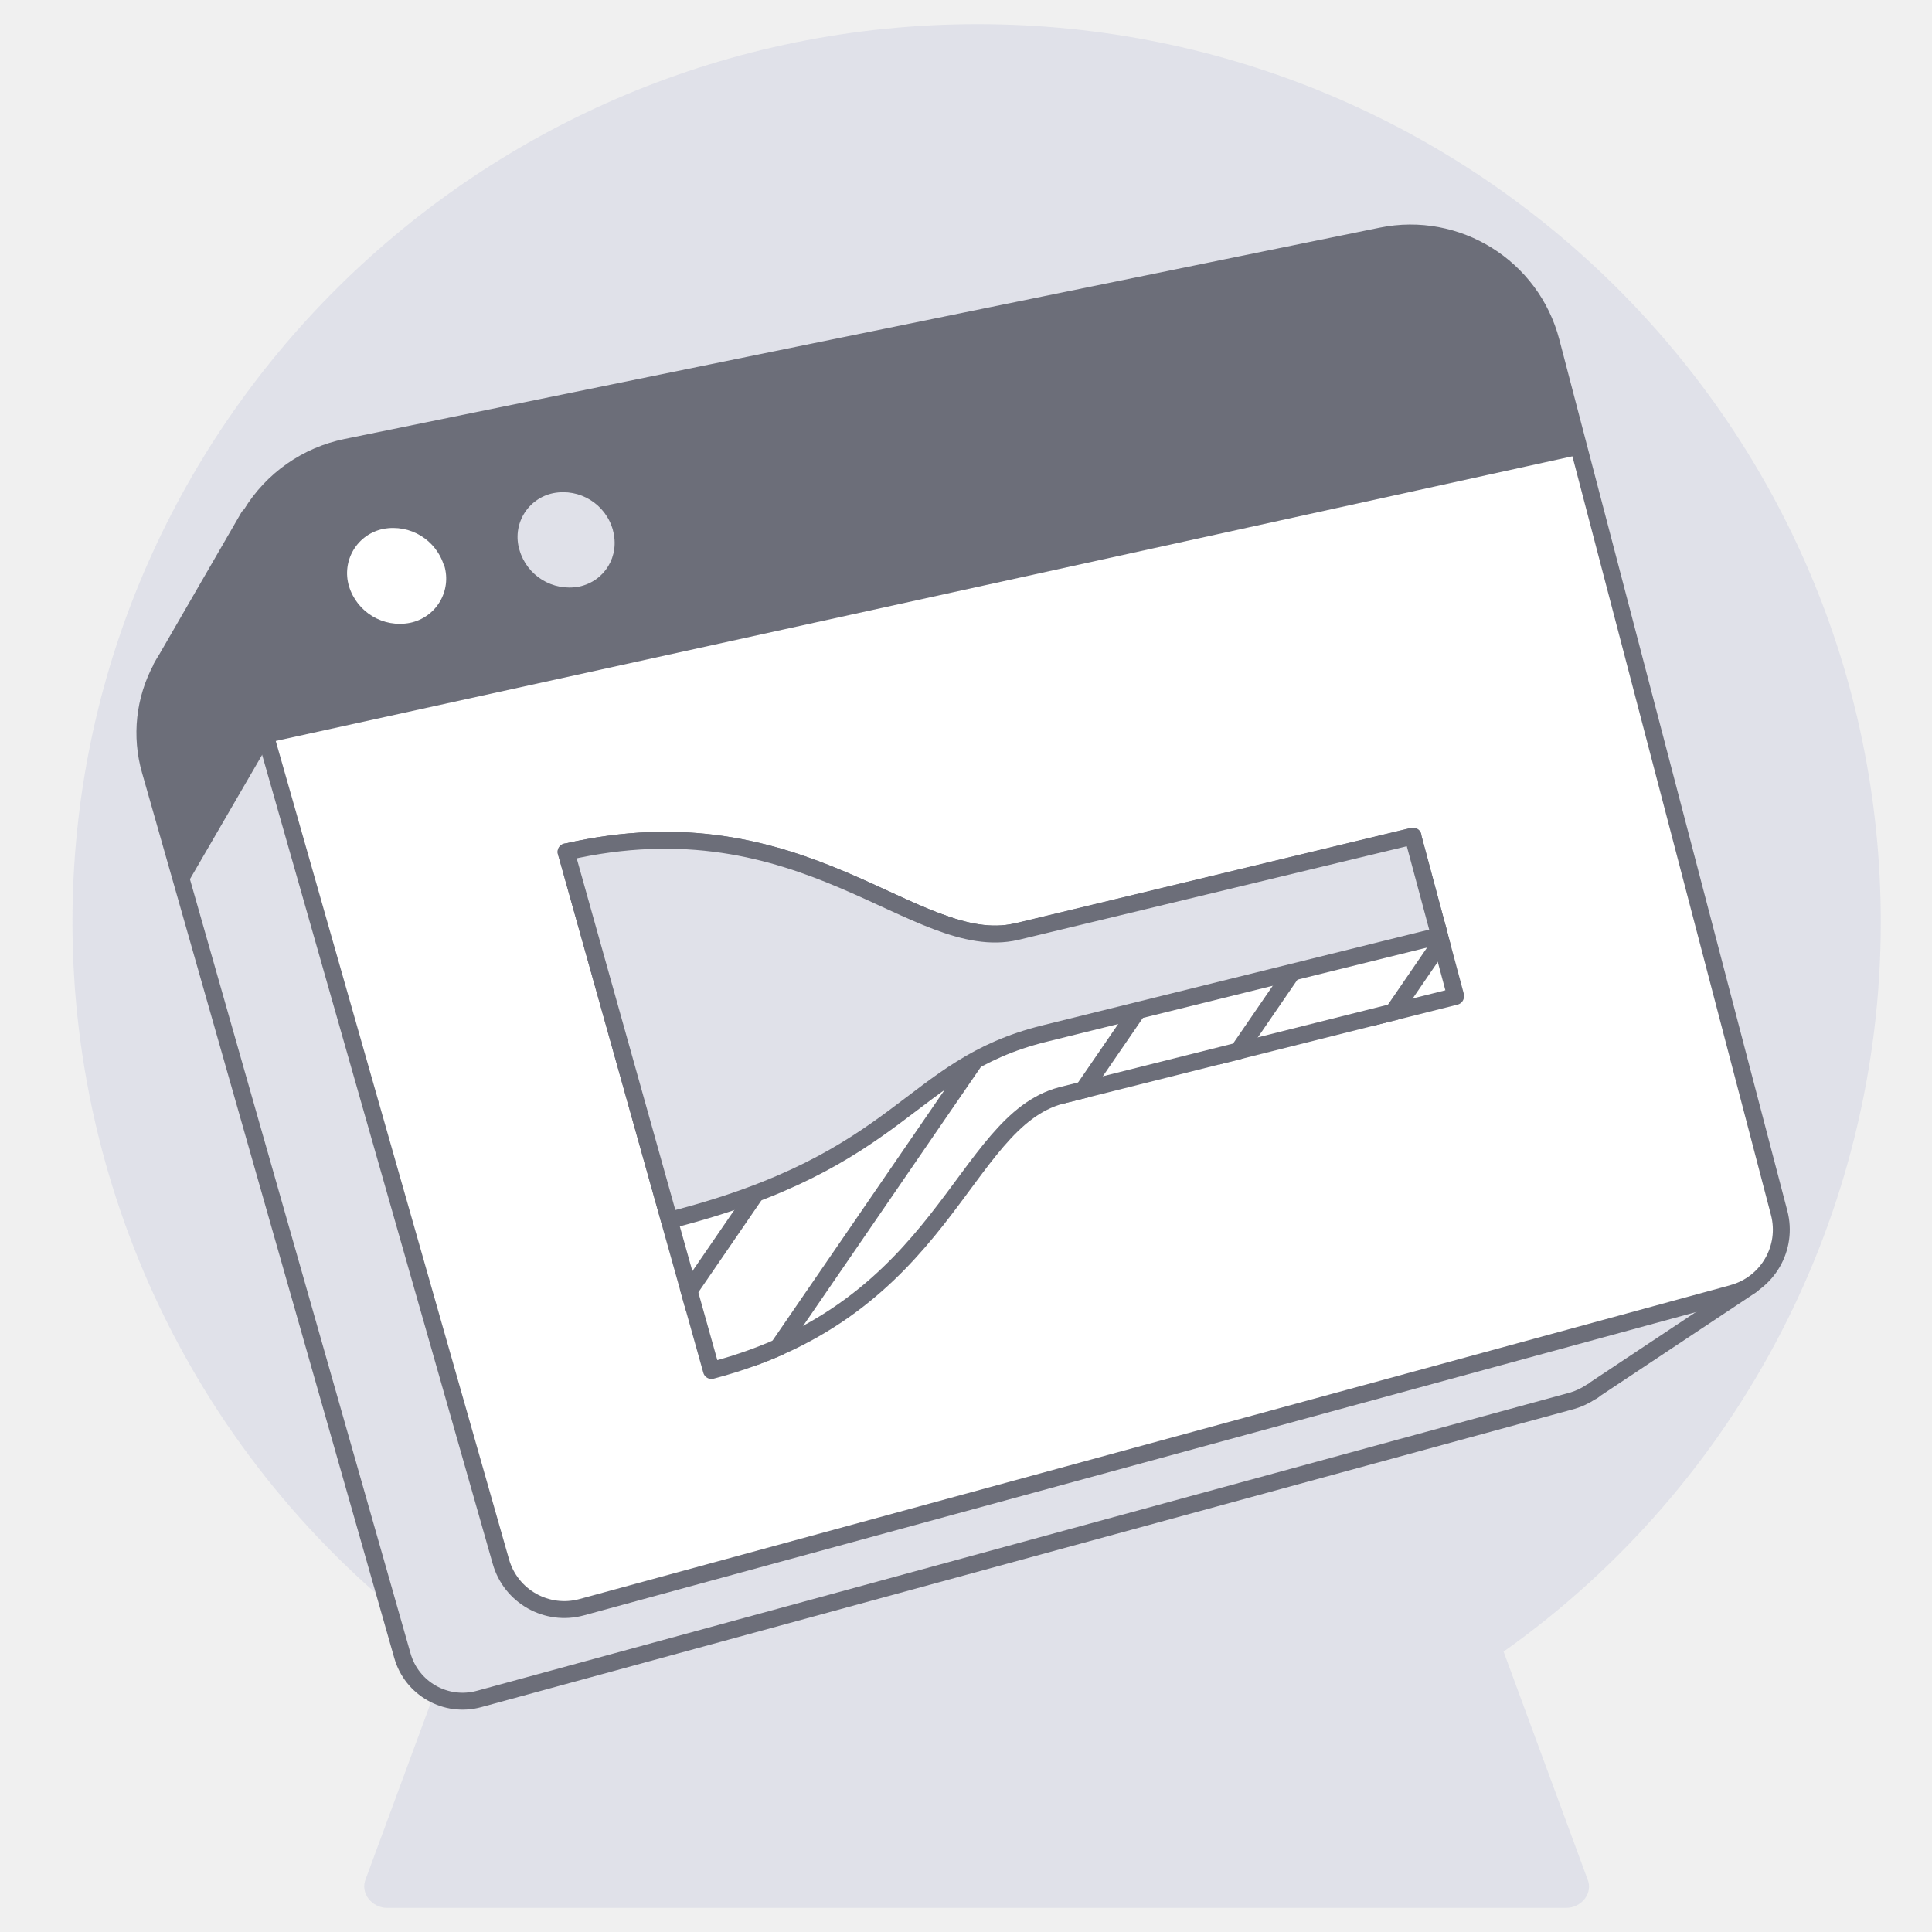
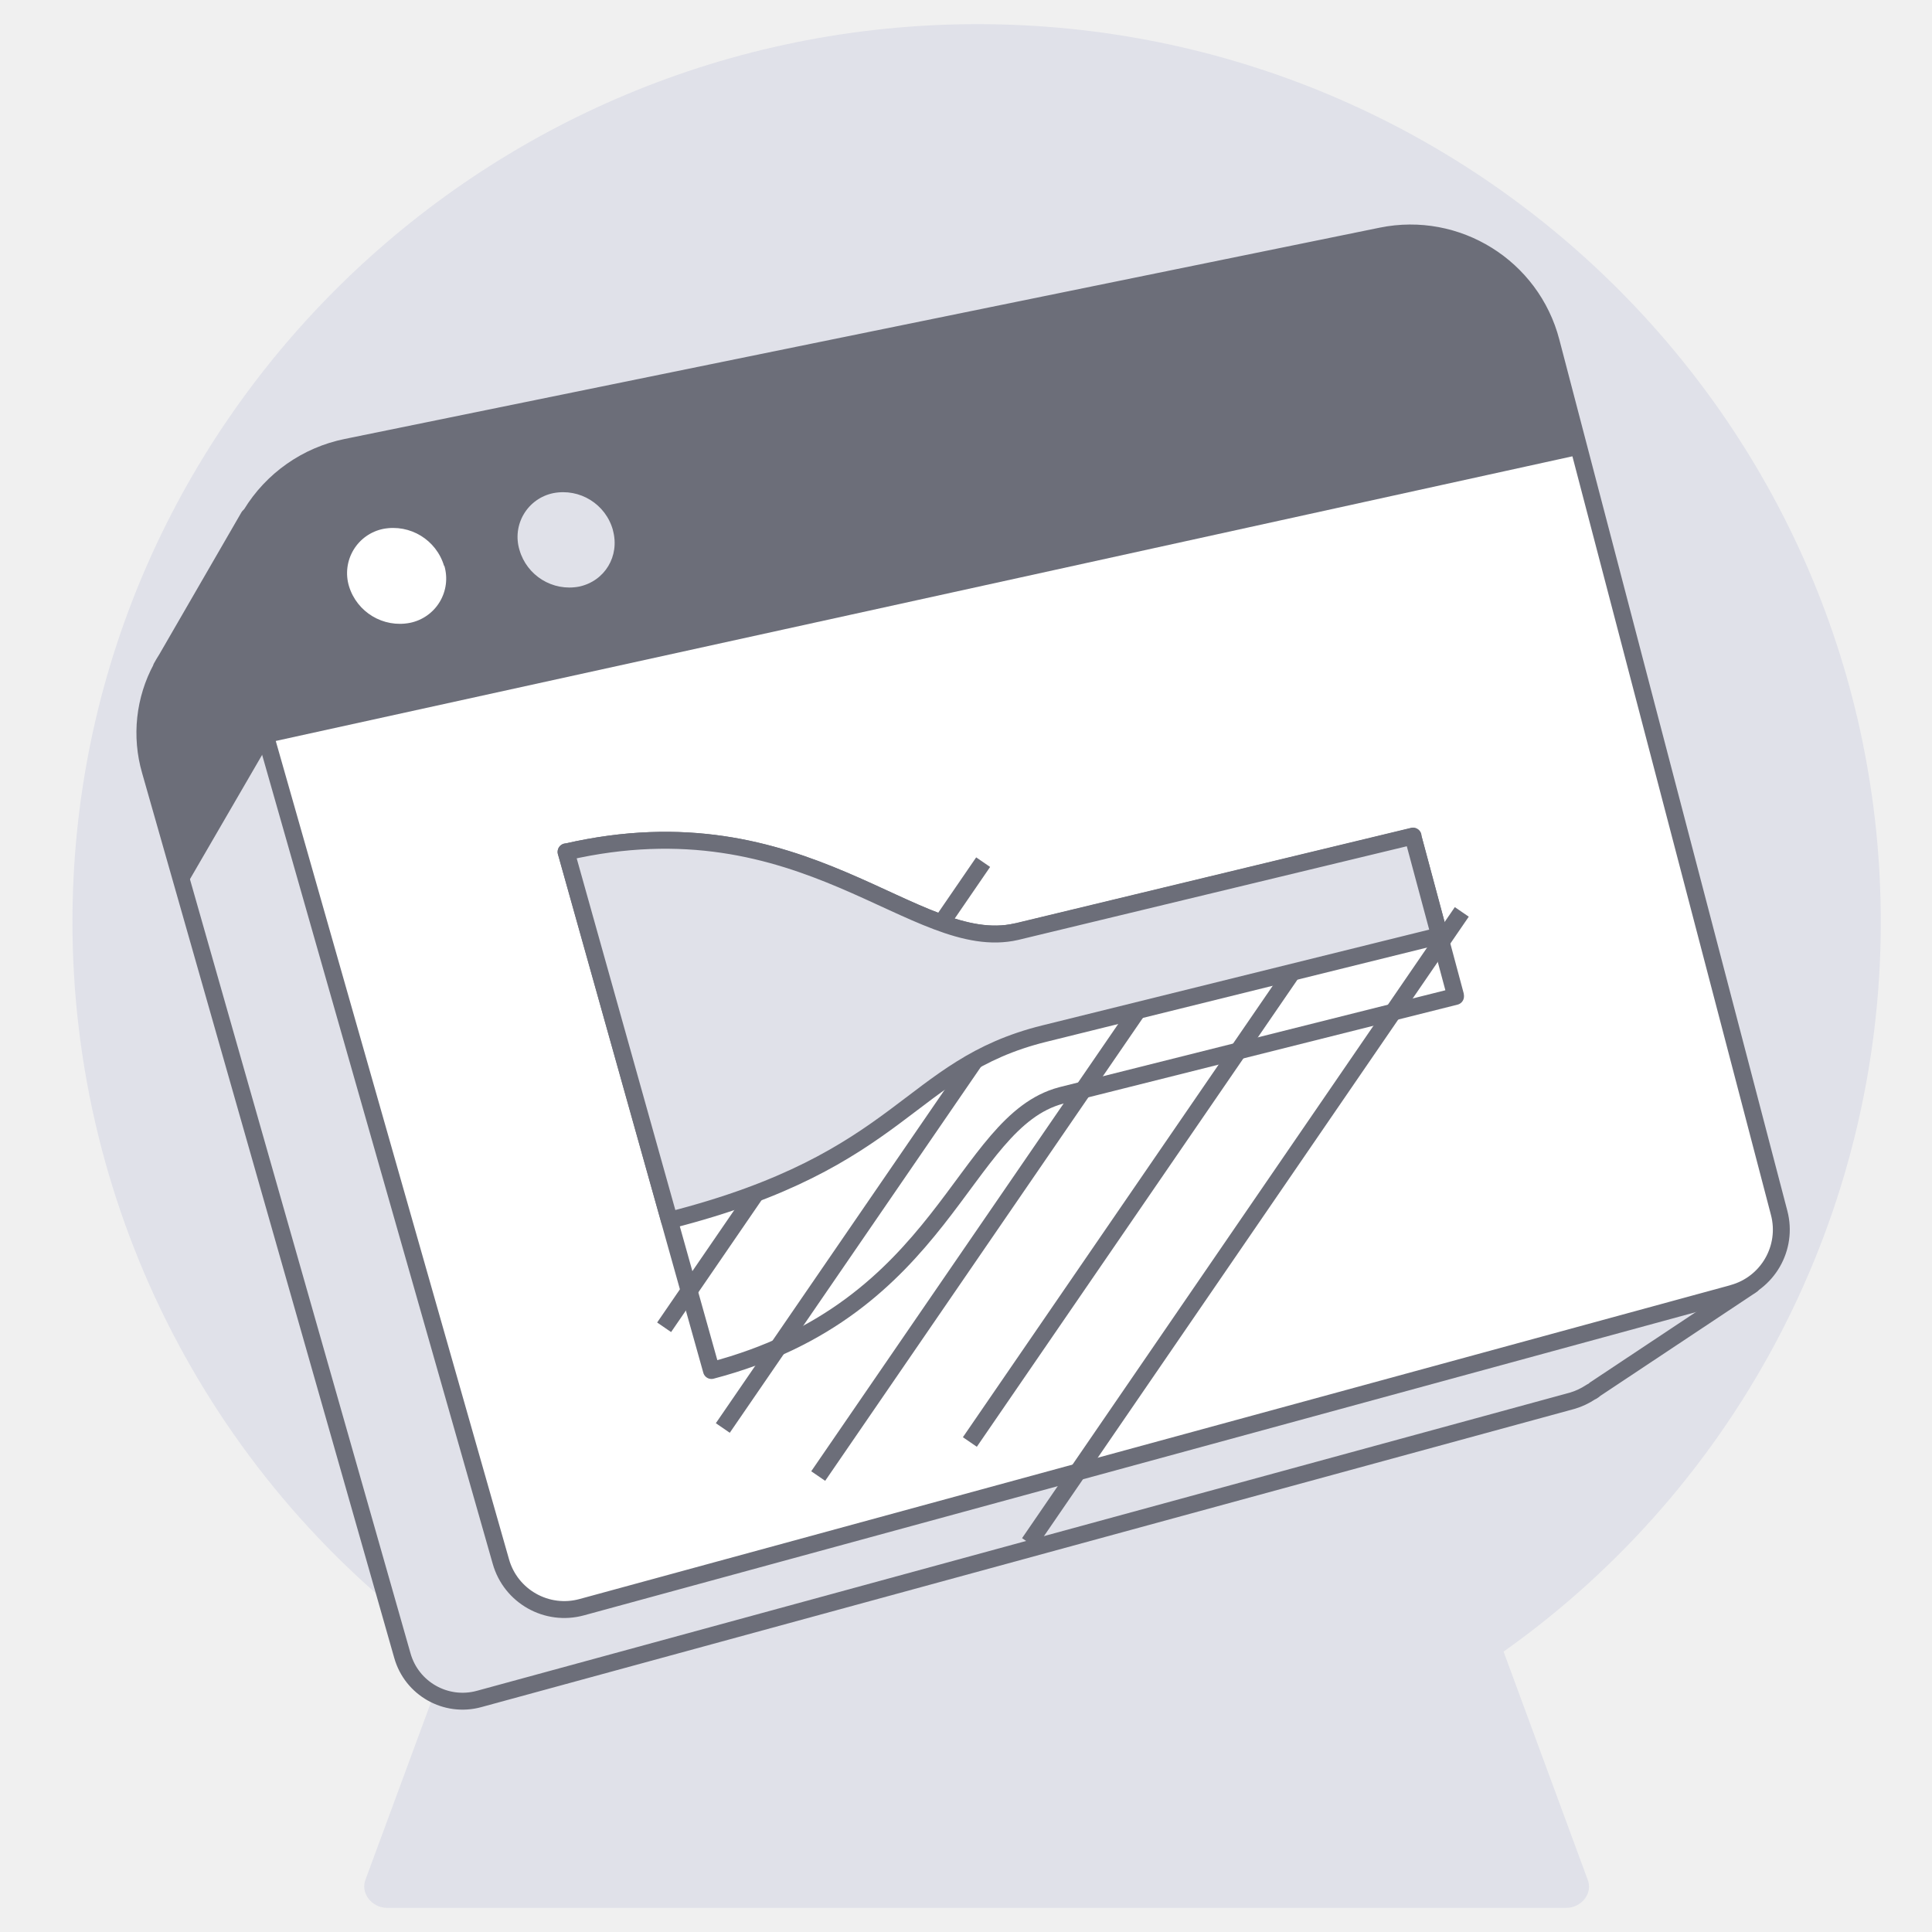
<svg xmlns="http://www.w3.org/2000/svg" width="80" height="80" viewBox="0 0 80 80" fill="none">
  <path d="M77.88 38.19C77.88 17.65 61.13 1 40.48 1S3 17.65 3 38.19a37.03 37.03 0 0 0 15.62 30.2l-3.47 9.4c-.26.6.26 1.21.87 1.21h48.84c.61 0 1.13-.6.87-1.2l-3.47-9.41a37.03 37.03 0 0 0 15.62-30.2Z" fill="#E0E1E9" />
  <path d="M65.92 57.62s.1-.06.12-.09l6.5-4.32-3.14-1.7-3.13.76-8.3-31.68a5.7 5.7 0 0 0-6.68-4.15L11.7 24.51l-1.4-3.12-3.4 5.88a6.5 6.5 0 0 0-.22.37v.02a5.64 5.64 0 0 0-.46 4.25l10.44 36.64a2.59 2.59 0 0 0 3.18 1.8L65.11 58c.27-.08.52-.2.75-.35l.05-.03.02-.01Z" fill="#E0E1E9" stroke="#6C6E79" stroke-width=".7" stroke-linecap="round" stroke-linejoin="round" />
  <path d="m71.76 53.55-47.67 13a2.73 2.73 0 0 1-3.35-1.89l-11-38.59a6.03 6.03 0 0 1 4.6-7.55L57.2 9.77a6.02 6.02 0 0 1 7.03 4.38l9.44 36.07a2.73 2.73 0 0 1-1.92 3.33Z" fill="#fff" />
  <path d="M65.45 18.82 11.06 30.76l-1.34-4.69a6.03 6.03 0 0 1 4.6-7.55L57.2 9.77a6.02 6.02 0 0 1 7.03 4.38l1.22 4.67Z" fill="#6C6E79" />
  <path d="M18.4 23.43a1.87 1.87 0 0 1-1.42 2.36 2.2 2.2 0 0 1-2.53-1.52 1.87 1.87 0 0 1 1.42-2.37 2.2 2.2 0 0 1 2.52 1.54v-.01Z" fill="#fff" />
  <path d="M25.38 21.96c.29 1.06-.33 2.1-1.4 2.33a2.15 2.15 0 0 1-2.47-1.52 1.85 1.85 0 0 1 1.4-2.35 2.14 2.14 0 0 1 2.47 1.53Z" fill="#E0E1E9" />
  <path d="M11.09 30.86s.32-3.15.6-6.39l-1.37-3.08-3.42 5.88a6.5 6.5 0 0 0-.21.37v.02a5.64 5.64 0 0 0-.46 4.25l1.4 4.9 3.46-5.96v.01Z" fill="#6C6E79" />
  <path d="m71.76 53.55-47.67 13a2.73 2.73 0 0 1-3.35-1.89l-11-38.59a6.03 6.03 0 0 1 4.6-7.55L57.2 9.77a6.02 6.02 0 0 1 7.03 4.38l9.44 36.07a2.73 2.73 0 0 1-1.92 3.33Z" stroke="#6C6E79" stroke-width=".7" stroke-linecap="round" stroke-linejoin="round" />
  <path d="M42.08 38.58c-4.2.95-8.76-5.58-18.64-3.3l6.02 21.47c9.72-2.55 10.33-10.29 14.48-11.39l16.33-4.1v-.04l-1.76-6.56v-.03l-16.43 3.96v0Z" stroke="#6C6E79" stroke-width=".7" stroke-linecap="round" stroke-linejoin="round" />
-   <mask id="a" style="mask-type:alpha" maskUnits="userSpaceOnUse" x="23" y="34" width="38" height="24">
+   <mask maskUnits="userSpaceOnUse" x="23" y="34" width="38" height="24">
    <path d="M42.08 38.58c-4.2.96-8.76-5.58-18.64-3.3l6.02 21.47c9.72-2.55 10.33-10.29 14.48-11.39l16.33-4.1v-.04l-1.76-6.56v-.03s-16.4 3.95-16.43 3.97v-.02Z" fill="#D9D9D9" stroke="#000" stroke-width=".7" stroke-linecap="round" stroke-linejoin="round" />
  </mask>
  <g mask="url(#a)" stroke="#6C6E79" stroke-width=".7" stroke-miterlimit="10">
    <path d="M40.71 35.7 27.5 54.96M44.46 37.96 29.93 59.13M49.24 38.74 33.88 61.12M55.5 37.36 40.16 59.71M60.53 37.76 42.61 63.89" />
  </g>
  <path d="m23.44 35.27 4.28 15.26c9.76-2.48 9.86-6.33 15.52-7.73l16.36-4.05v-.04l-1.09-4.06v-.03l-16.43 3.96c-4.2.96-8.76-5.58-18.64-3.3v-.01Z" fill="#E0E1E9" stroke="#6C6E79" stroke-width=".7" stroke-linecap="round" stroke-linejoin="round" />
</svg>
